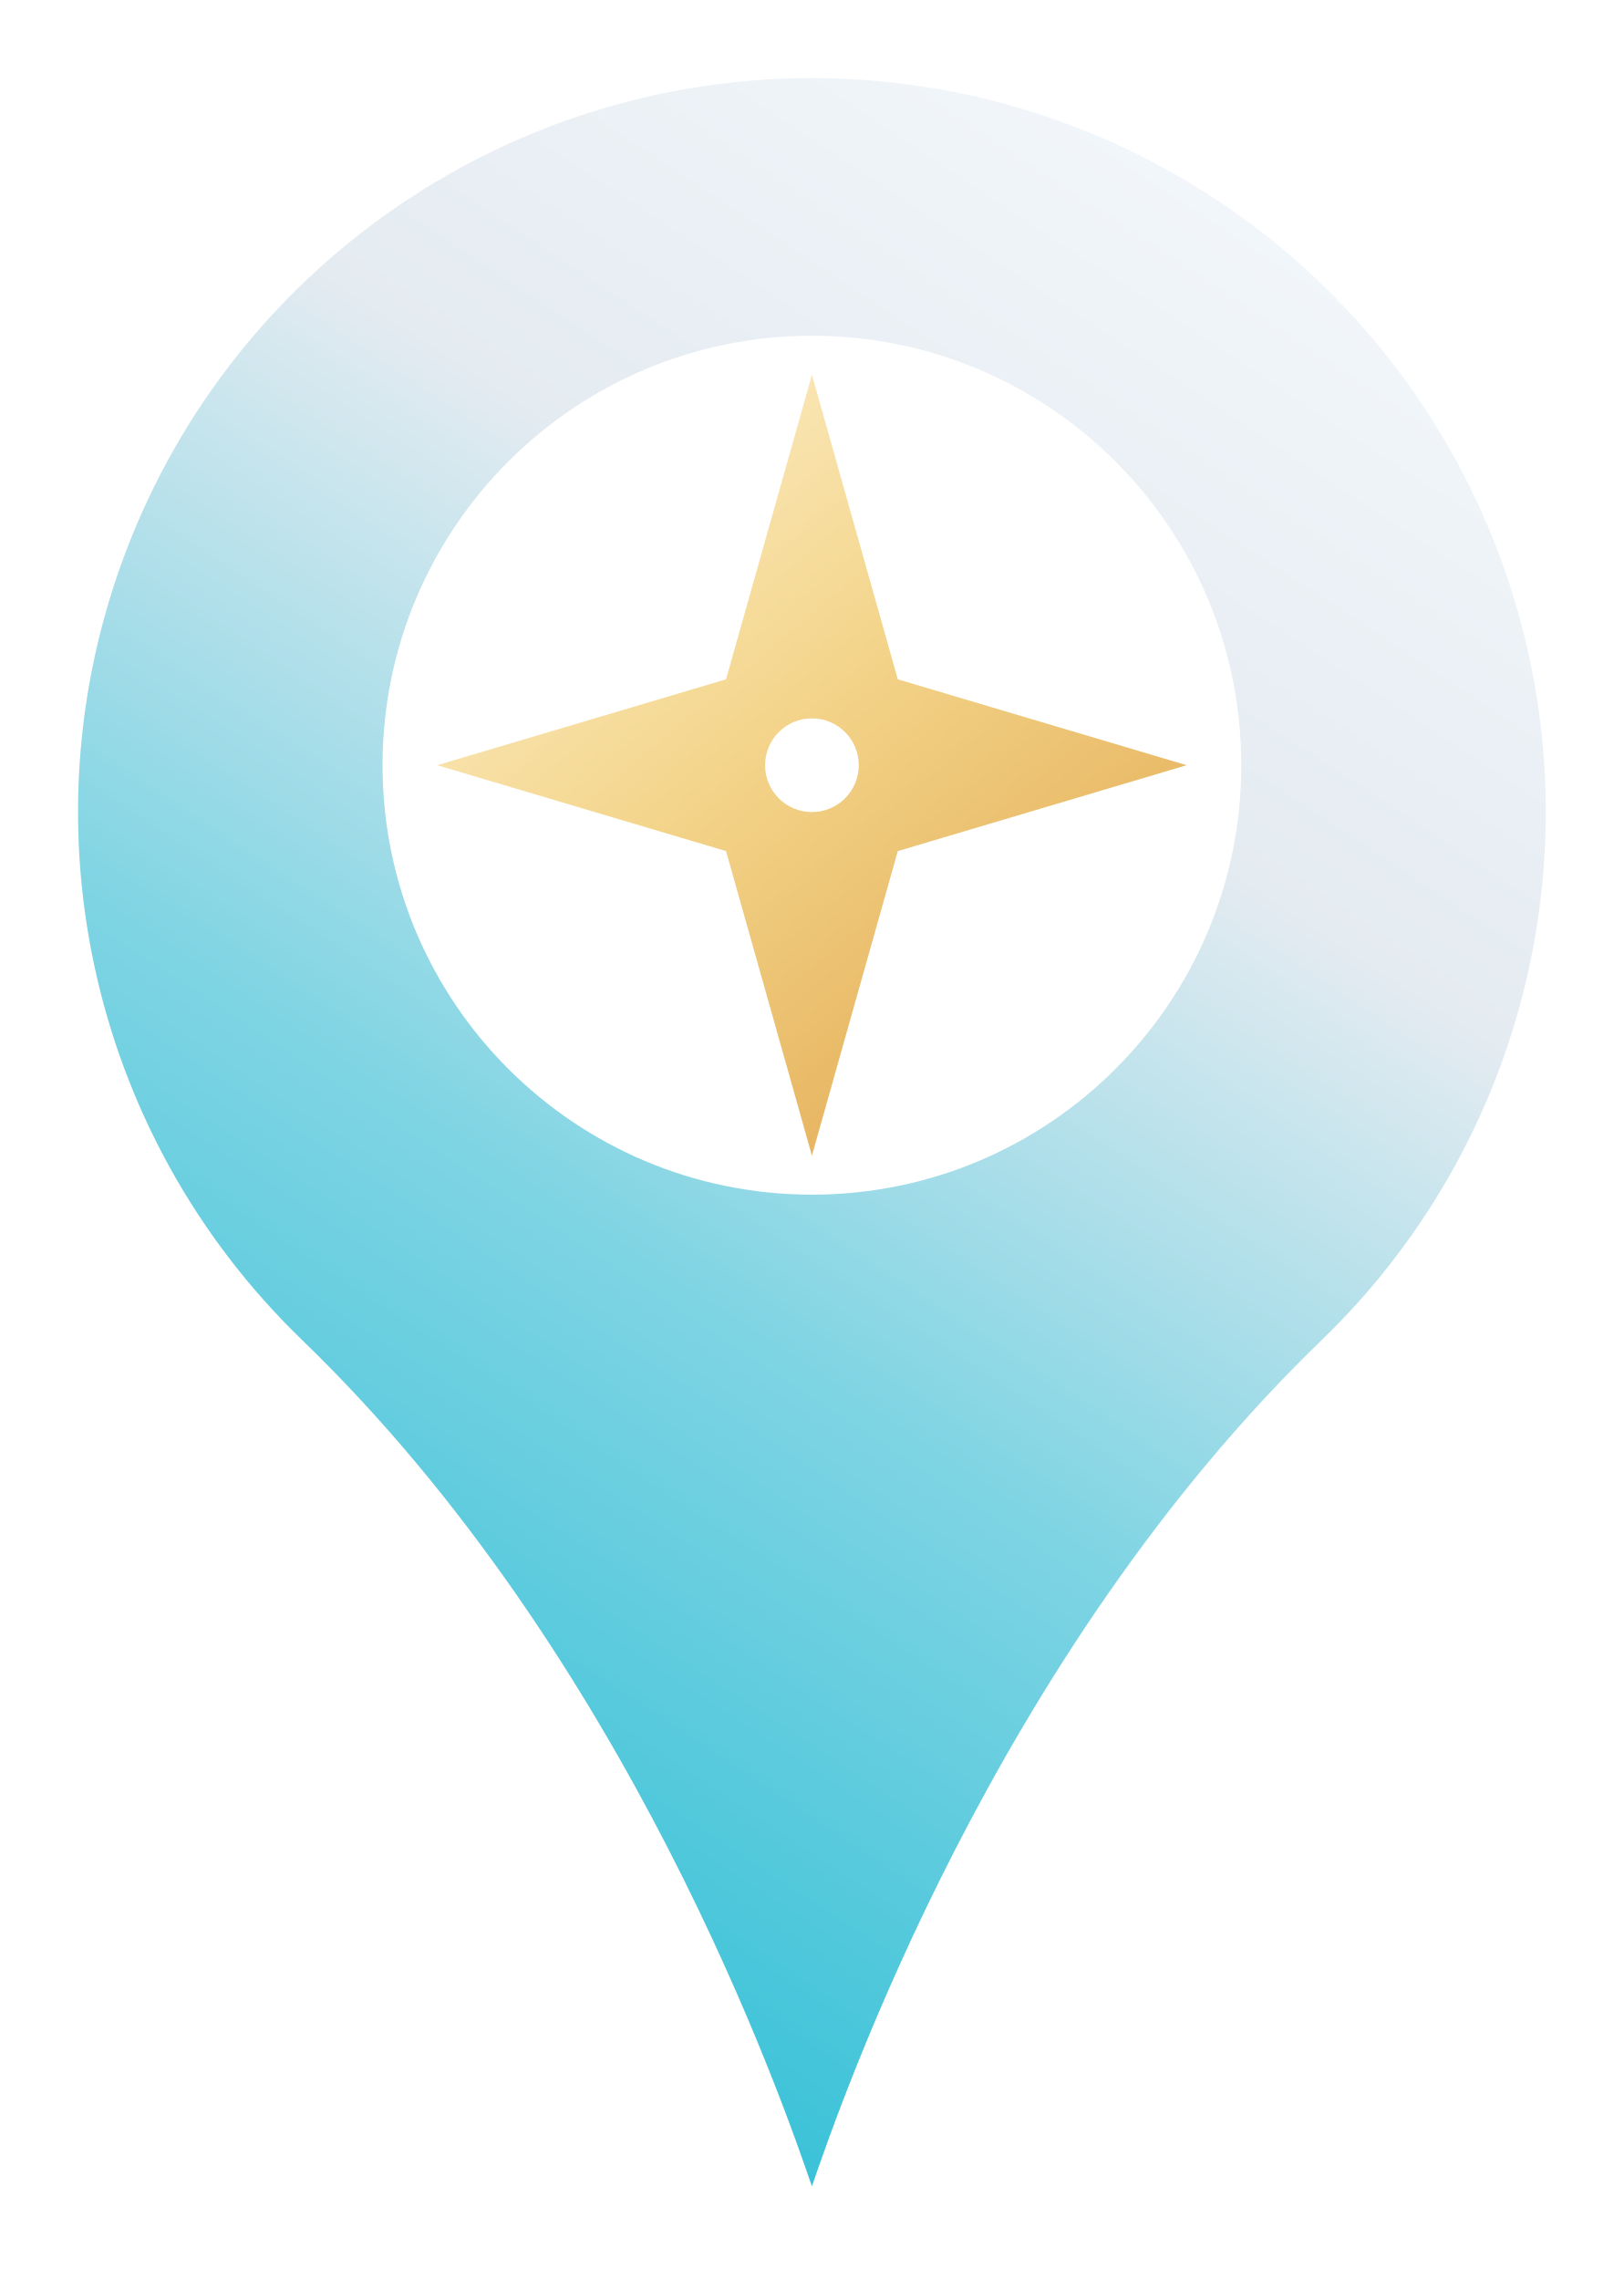
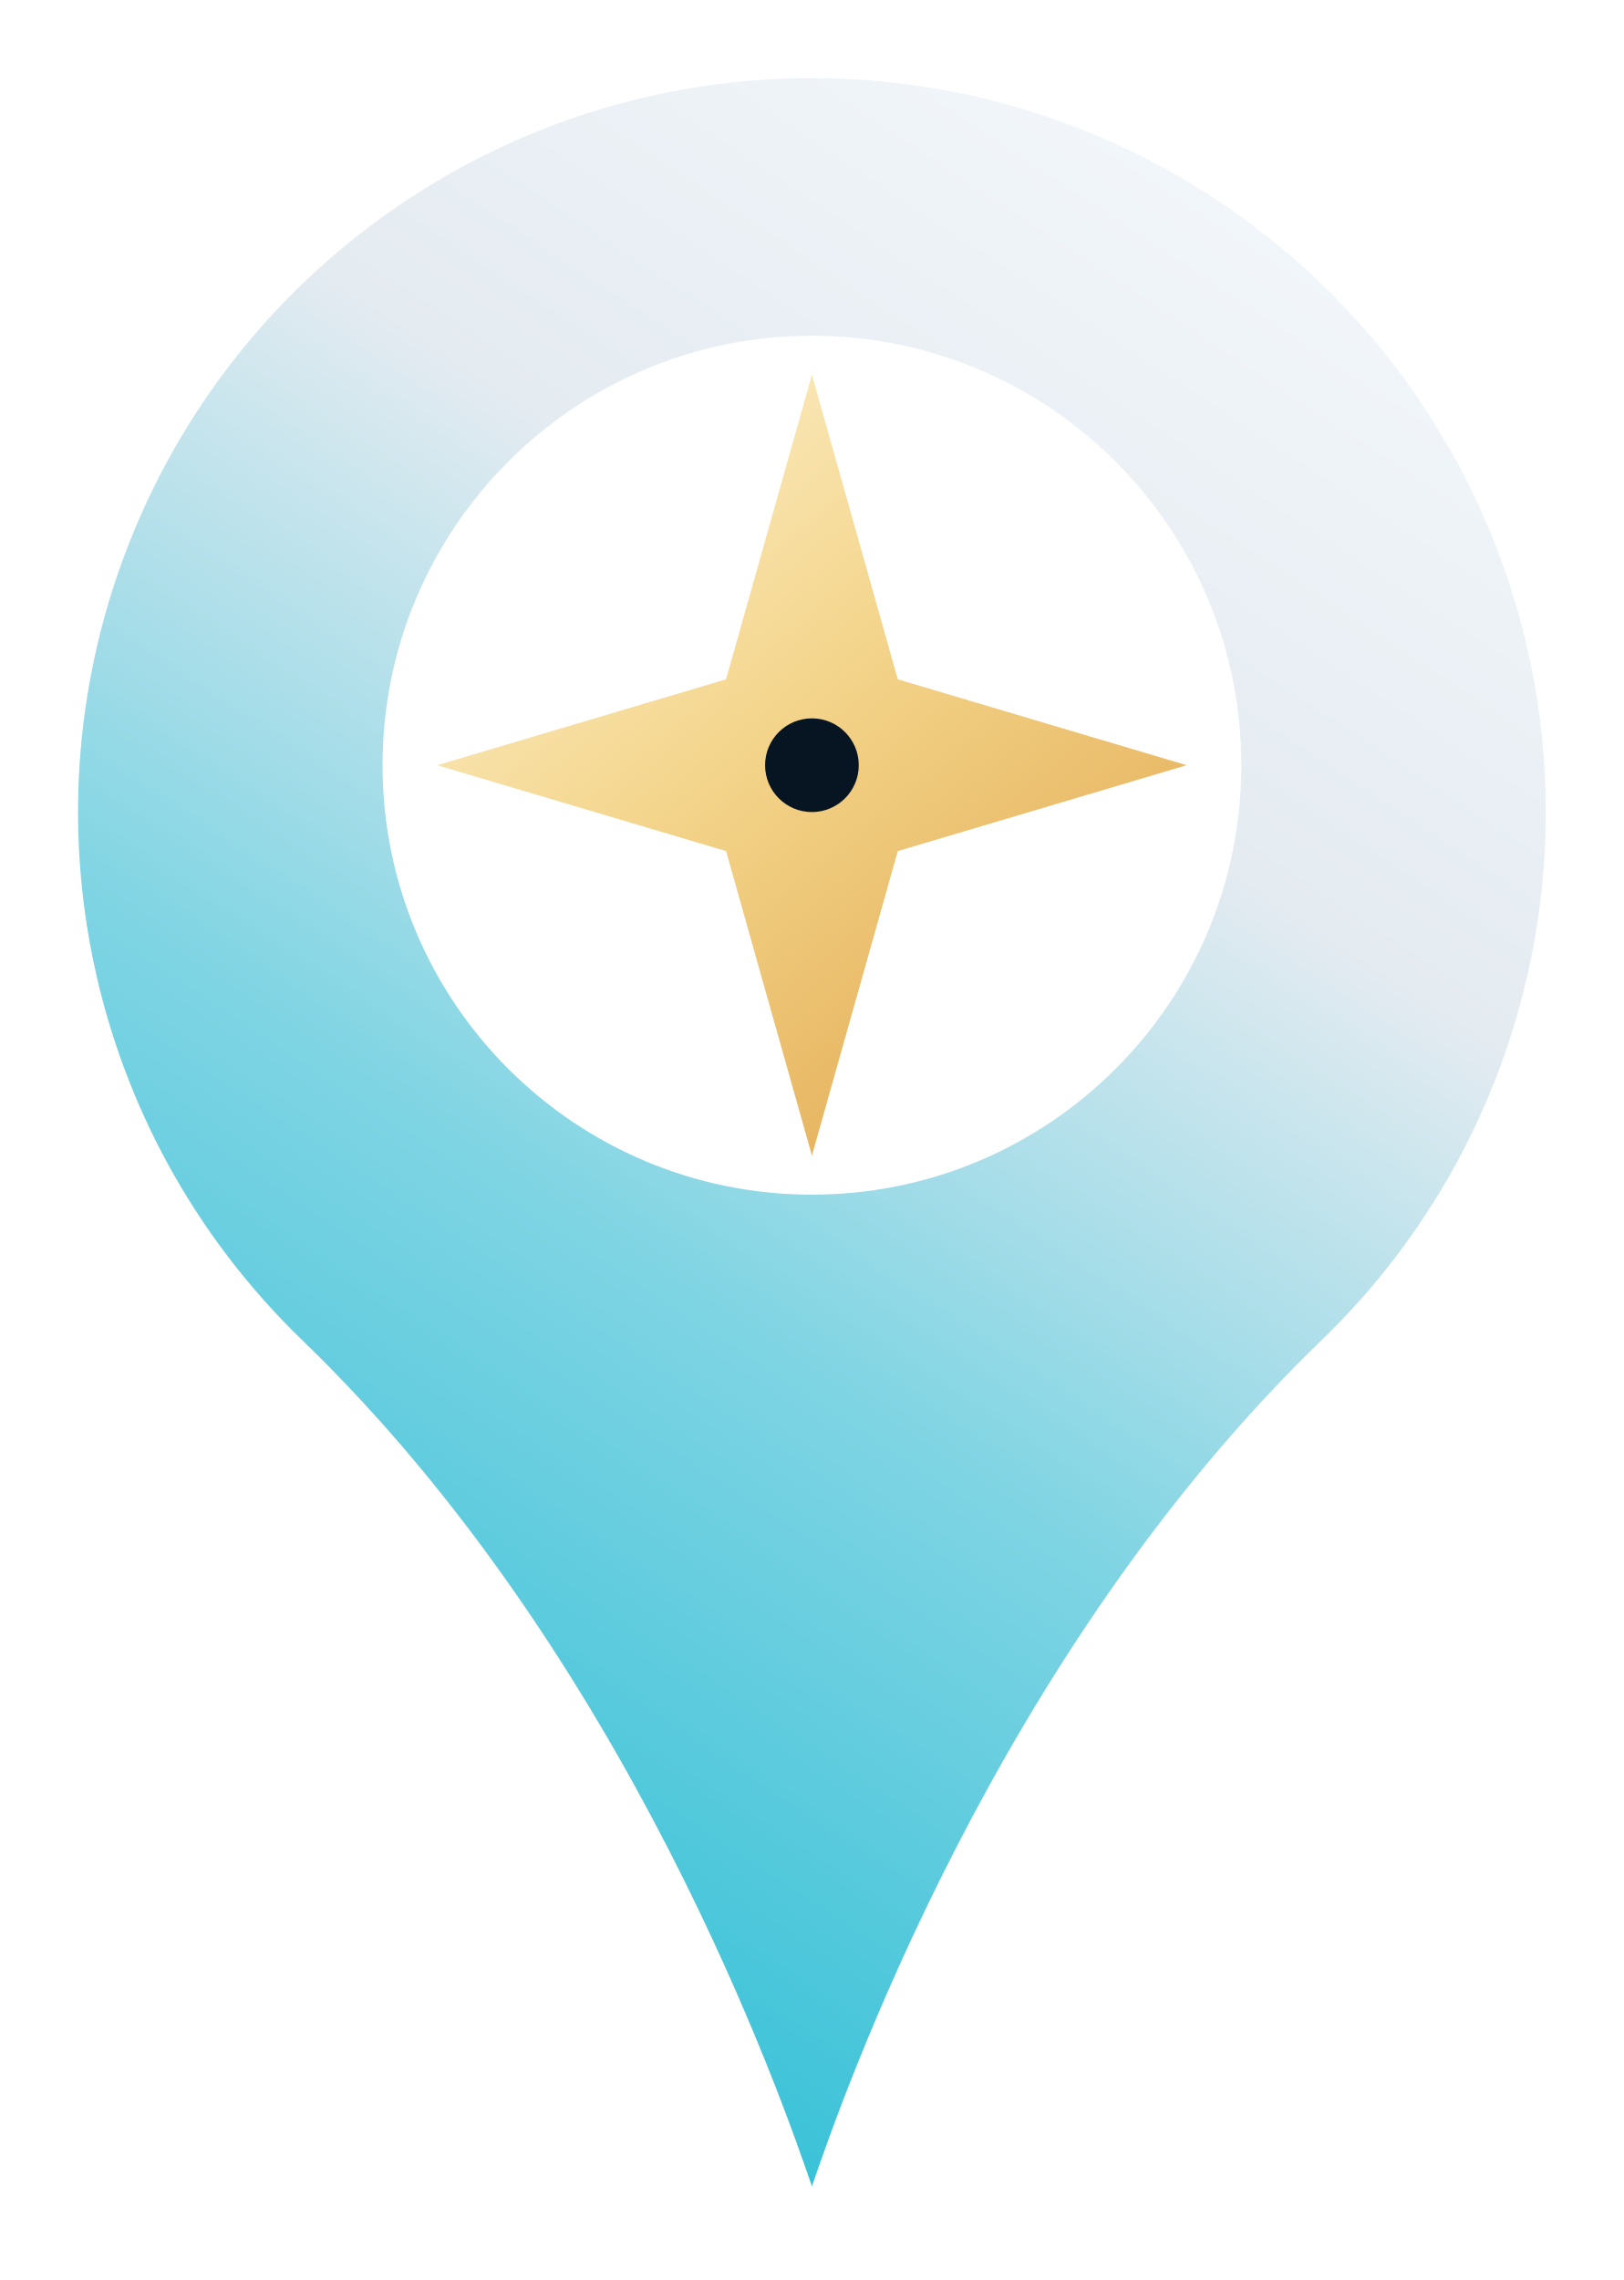
<svg xmlns="http://www.w3.org/2000/svg" viewBox="56 12 208 292" fill="none" role="img" aria-label="Polo PreSales mark">
  <defs>
    <linearGradient id="pin" x1="248" y1="22" x2="70" y2="292" gradientUnits="userSpaceOnUse">
      <stop offset="0" stop-color="#F8FBFE" />
      <stop offset="0.32" stop-color="#E4EBF1" />
      <stop offset="0.58" stop-color="#7ED4E3" />
      <stop offset="1" stop-color="#14B8D2" />
    </linearGradient>
    <linearGradient id="star" x1="118" y1="60" x2="202" y2="160" gradientUnits="userSpaceOnUse">
      <stop offset="0" stop-color="#FFF4D4" />
      <stop offset="0.45" stop-color="#F3D48A" />
      <stop offset="1" stop-color="#E0A44A" />
    </linearGradient>
  </defs>
  <path d="M 94.70 183.62 A 94.00 94.00 0 1 1 225.30 183.62 C 183.37 224.10 163.74 281.14 160.00 292.00 C 156.26 281.14 136.63 224.10 94.70 183.62 ZM 160 55.00 A 55 55 0 1 0 160 165.00 A 55 55 0 1 0 160 55.00 Z" fill="url(#pin)" fill-rule="evenodd" />
-   <path d="M 160 60 L 171 99 L 208 110 L 171 121 L 160 160 L 149 121 L 112 110 L 149 99 ZM 160 104 A 6 6 0 1 0 160 116 A 6 6 0 1 0 160 104 Z" fill="url(#star)" fill-rule="evenodd" />
+   <path d="M 160 60 L 171 99 L 208 110 L 171 121 L 160 160 L 149 121 L 112 110 L 149 99 Z" fill="url(#star)" />
+   <circle cx="160" cy="110" r="6" fill="#071422" />
</svg>
